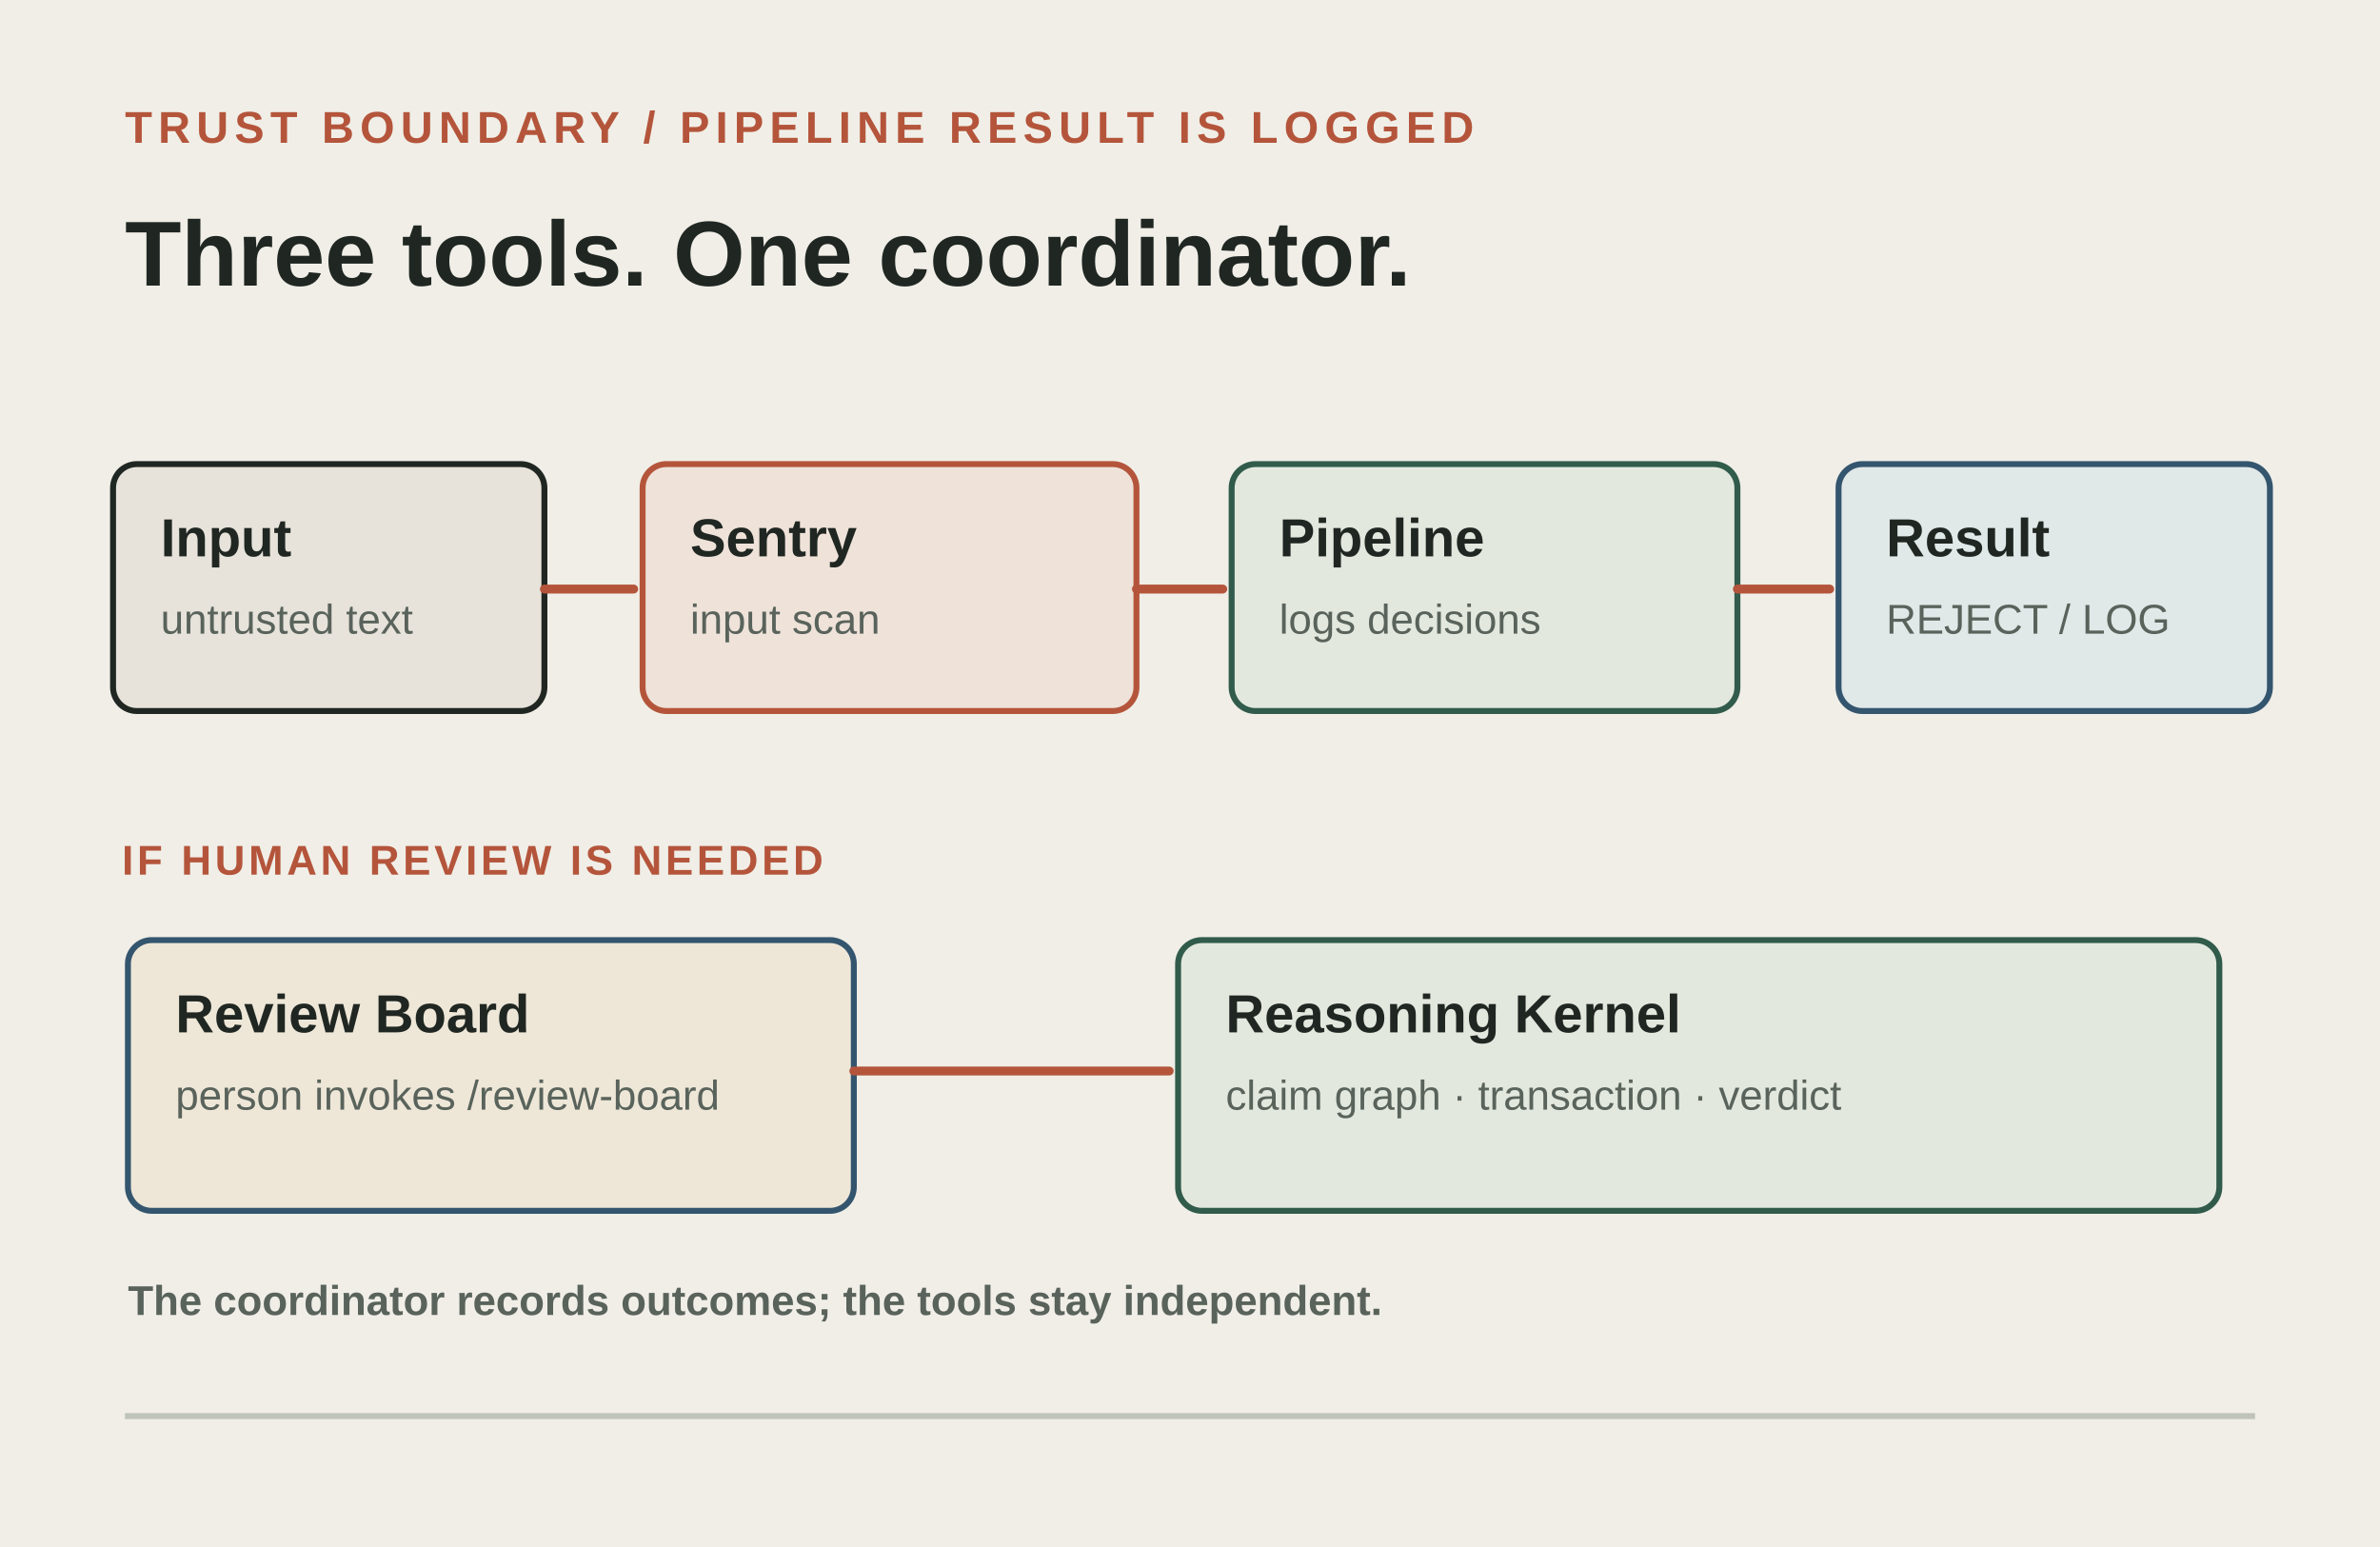
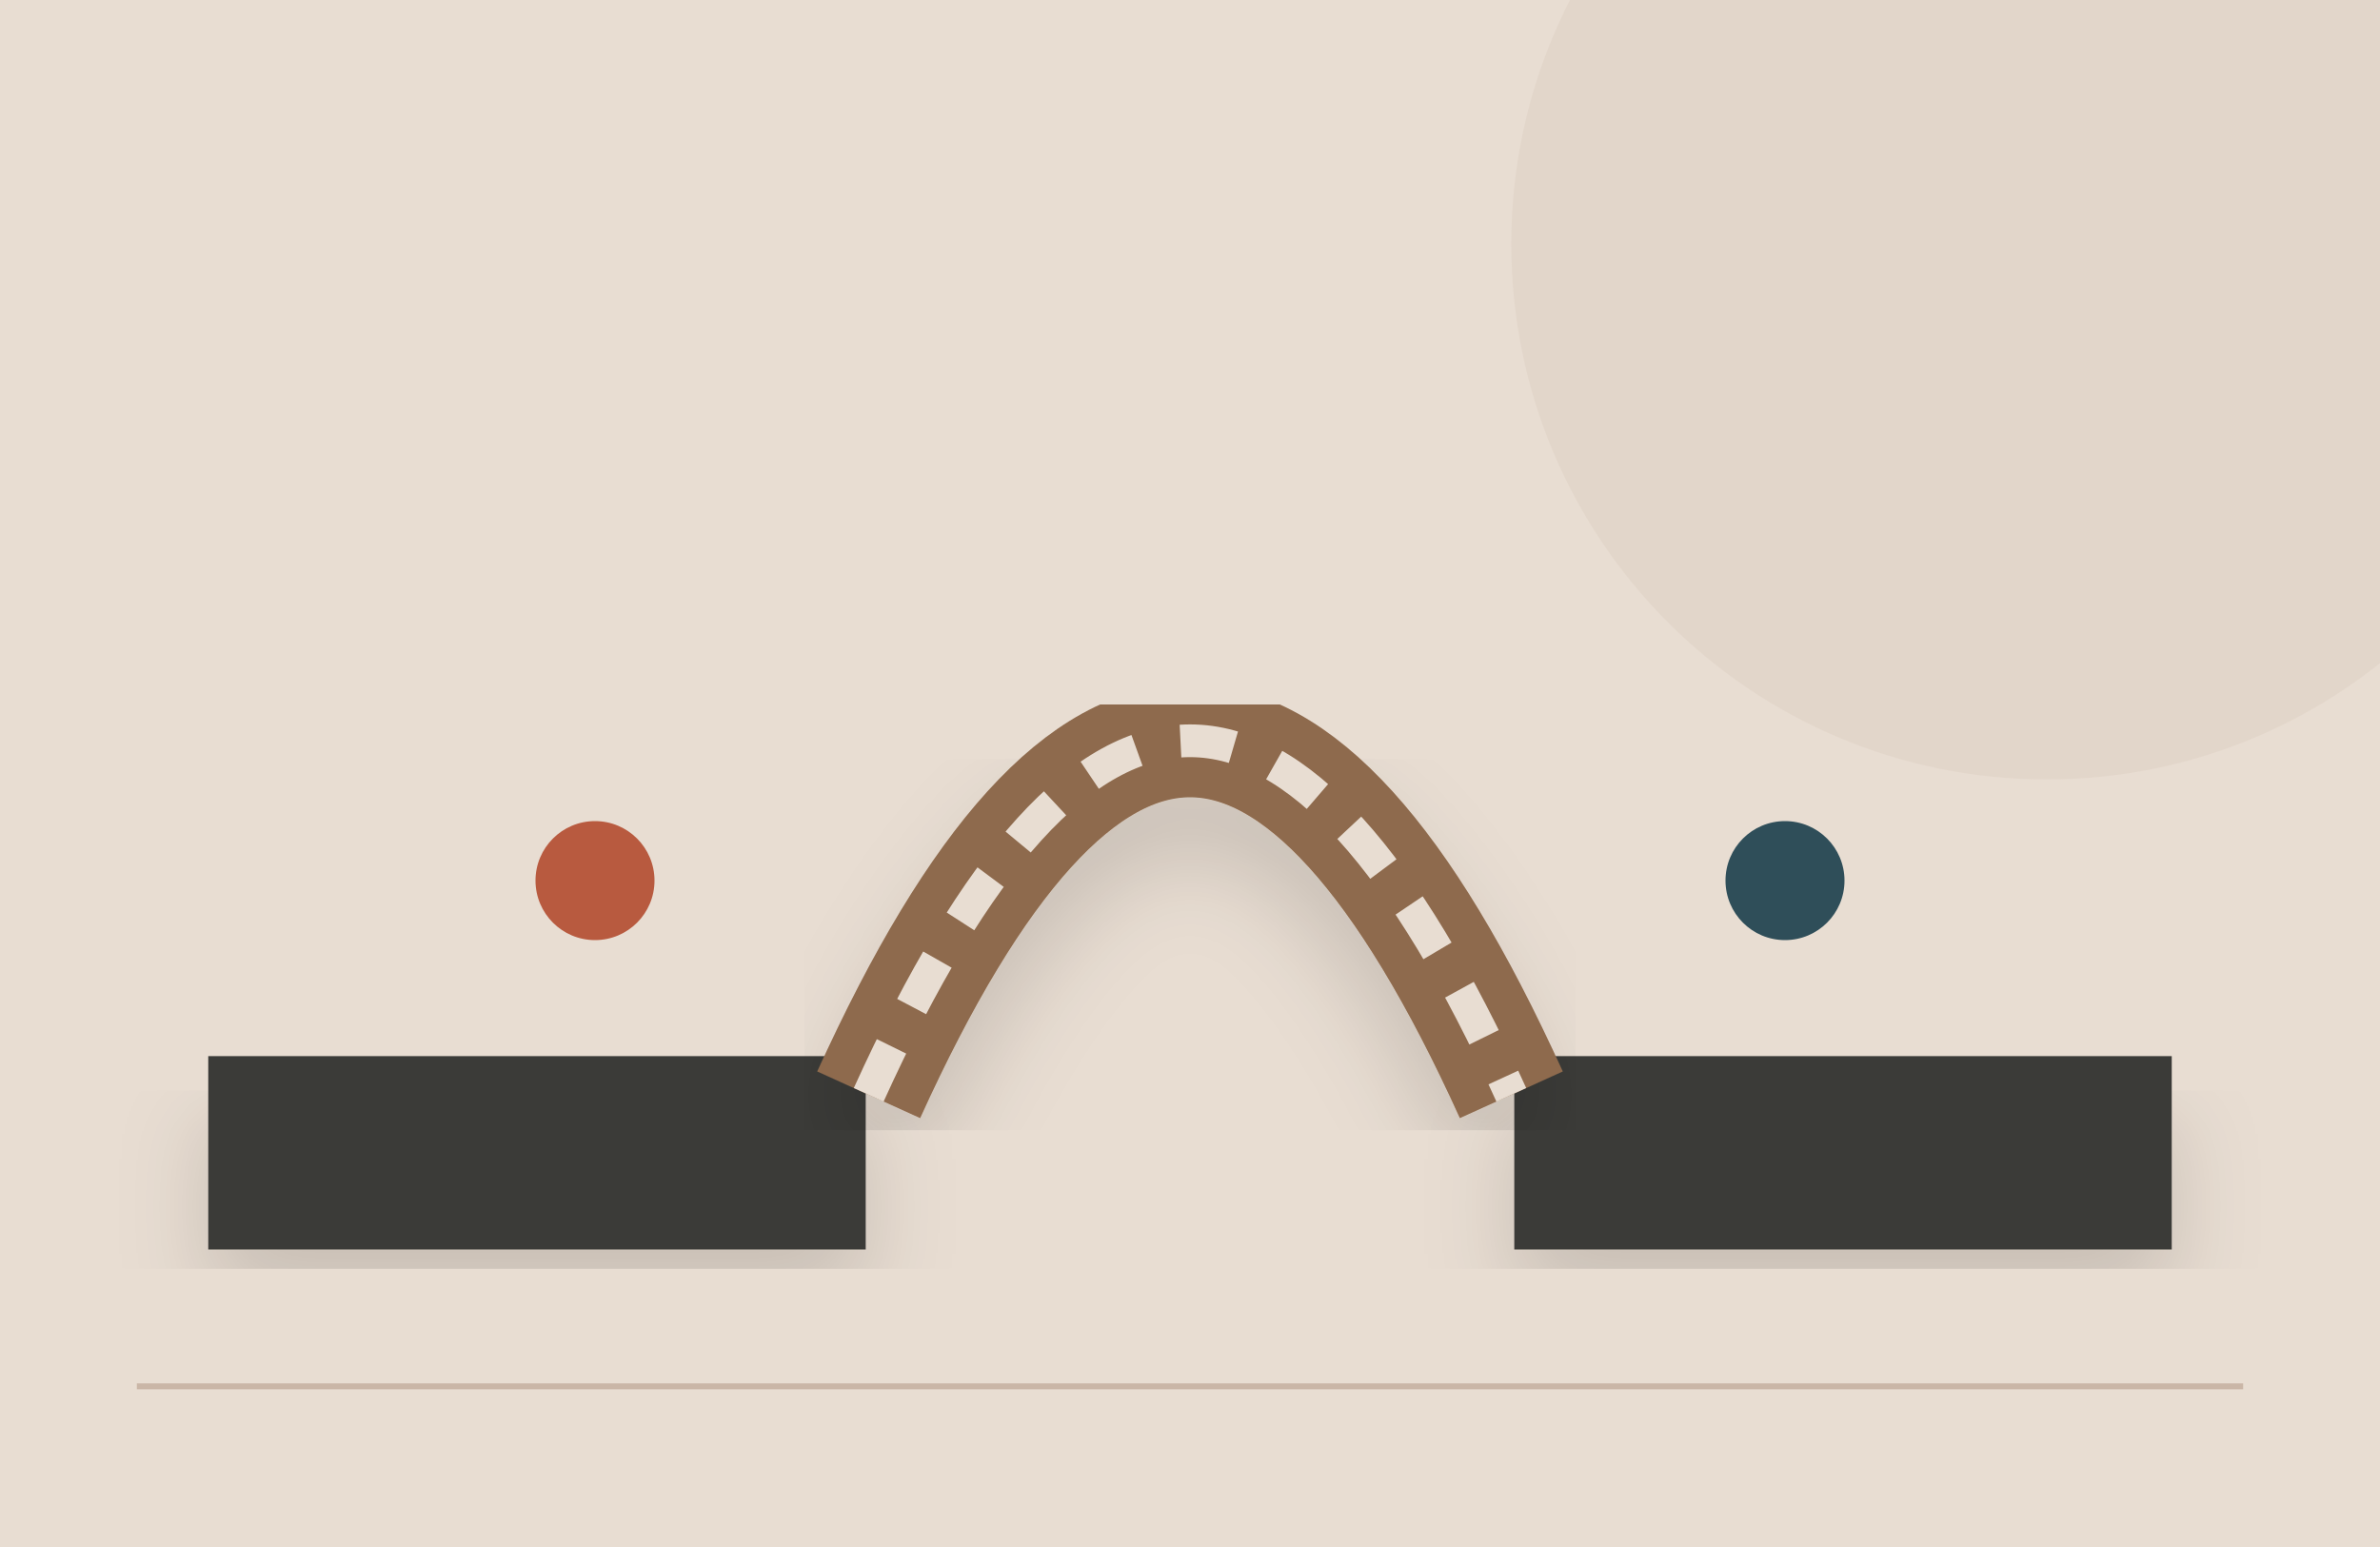
- <svg xmlns="http://www.w3.org/2000/svg" viewBox="0 0 800 520" role="img" aria-label="Three tools. One coordinator. technical visual">
-   <rect width="800" height="520" fill="#F0EEE7" />
-   <text x="42" y="48" font-size="15" fill="#B4553B" font-weight="800" font-family="DM Sans,Arial,sans-serif" letter-spacing="2">TRUST BOUNDARY / PIPELINE RESULT IS LOGGED</text>
-   <text x="42" y="96" font-size="31" fill="#202722" font-weight="800" font-family="DM Sans,Arial,sans-serif" letter-spacing="0">Three tools. One coordinator.</text>
-   <rect x="38" y="156" width="145" height="83" rx="8" fill="#E7E3DA" stroke="#202722" stroke-width="2" />
-   <text x="54" y="187" font-size="18" fill="#202722" font-weight="800" font-family="DM Sans,Arial,sans-serif" letter-spacing="0">Input</text>
-   <text x="54" y="213" font-size="14" fill="#59635B" font-weight="500" font-family="DM Sans,Arial,sans-serif" letter-spacing="0">untrusted text</text>
-   <path d="M183 198L213 198" fill="none" stroke="#B4553B" stroke-width="3" stroke-linecap="round" />
-   <rect x="216" y="156" width="166" height="83" rx="8" fill="#EEE2D9" stroke="#B4553B" stroke-width="2" />
-   <text x="232" y="187" font-size="18" fill="#202722" font-weight="800" font-family="DM Sans,Arial,sans-serif" letter-spacing="0">Sentry</text>
-   <text x="232" y="213" font-size="14" fill="#59635B" font-weight="500" font-family="DM Sans,Arial,sans-serif" letter-spacing="0">input scan</text>
-   <path d="M382 198L411 198" fill="none" stroke="#B4553B" stroke-width="3" stroke-linecap="round" />
-   <rect x="414" y="156" width="170" height="83" rx="8" fill="#E3E8DE" stroke="#315B4B" stroke-width="2" />
-   <text x="430" y="187" font-size="18" fill="#202722" font-weight="800" font-family="DM Sans,Arial,sans-serif" letter-spacing="0">Pipeline</text>
-   <text x="430" y="213" font-size="14" fill="#59635B" font-weight="500" font-family="DM Sans,Arial,sans-serif" letter-spacing="0">logs decisions</text>
-   <path d="M584 198L615 198" fill="none" stroke="#B4553B" stroke-width="3" stroke-linecap="round" />
-   <rect x="618" y="156" width="145" height="83" rx="8" fill="#E0E8E8" stroke="#34556E" stroke-width="2" />
-   <text x="634" y="187" font-size="18" fill="#202722" font-weight="800" font-family="DM Sans,Arial,sans-serif" letter-spacing="0">Result</text>
-   <text x="634" y="213" font-size="14" fill="#59635B" font-weight="500" font-family="DM Sans,Arial,sans-serif" letter-spacing="0">REJECT / LOG</text>
-   <text x="41" y="294" font-size="14" fill="#B4553B" font-weight="800" font-family="DM Sans,Arial,sans-serif" letter-spacing="1.2">IF HUMAN REVIEW IS NEEDED</text>
-   <rect x="43" y="316" width="244" height="91" rx="8" fill="#EEE7D8" stroke="#34556E" stroke-width="2" />
-   <text x="59" y="347" font-size="18" fill="#202722" font-weight="800" font-family="DM Sans,Arial,sans-serif" letter-spacing="0">Review Board</text>
-   <text x="59" y="373" font-size="14" fill="#59635B" font-weight="500" font-family="DM Sans,Arial,sans-serif" letter-spacing="0">person invokes /review-board</text>
-   <path d="M287 360L393 360" fill="none" stroke="#B4553B" stroke-width="3" stroke-linecap="round" />
-   <rect x="396" y="316" width="350" height="91" rx="8" fill="#E3E8DE" stroke="#315B4B" stroke-width="2" />
-   <text x="412" y="347" font-size="18" fill="#202722" font-weight="800" font-family="DM Sans,Arial,sans-serif" letter-spacing="0">Reasoning Kernel</text>
-   <text x="412" y="373" font-size="14" fill="#59635B" font-weight="500" font-family="DM Sans,Arial,sans-serif" letter-spacing="0">claim graph · transaction · verdict</text>
-   <text x="43" y="442" font-size="14" fill="#59635B" font-weight="600" font-family="DM Sans,Arial,sans-serif" letter-spacing="0">The coordinator records outcomes; the tools stay independent.</text>
-   <path d="M42 476H758" stroke="#BFC3B9" stroke-width="2" />
+ <svg xmlns="http://www.w3.org/2000/svg" viewBox="0 0 800 520" role="img" aria-label="Abstract illustration for trust-boundary">
+   <defs>
+     <filter id="s">
+       <feDropShadow dx="0" dy="18" stdDeviation="15" flood-color="#161d1b" flood-opacity=".14" />
+     </filter>
+     <linearGradient id="shade" x1="0" y1="0" x2="1" y2="1">
+       <stop stop-color="#835B43" />
+       <stop offset="1" stop-color="#172724" />
+     </linearGradient>
+   </defs>
+   <rect width="800" height="520" fill="#E8DDD2" />
+   <circle cx="688" cy="82" r="180" fill="#835B43" opacity=".055" />
+   <path d="M70 355h221v65H70zM509 355h221v65H509z" fill="#3B3B37" filter="url(#s)" />
+   <path d="M292 368Q400 130 508 368" fill="none" stroke="#8E6B4E" stroke-width="38" filter="url(#s)" />
+   <path d="M292 368Q400 130 508 368" fill="none" stroke="#E8DDD2" stroke-width="11" stroke-dasharray="18 15" />
+   <circle cx="200" cy="296" r="20" fill="#B85A3F" />
+   <circle cx="600" cy="296" r="20" fill="#2F4E59" />
+   <path d="M46 466H754" stroke="#835B43" stroke-opacity=".3" stroke-width="2" />
</svg>
